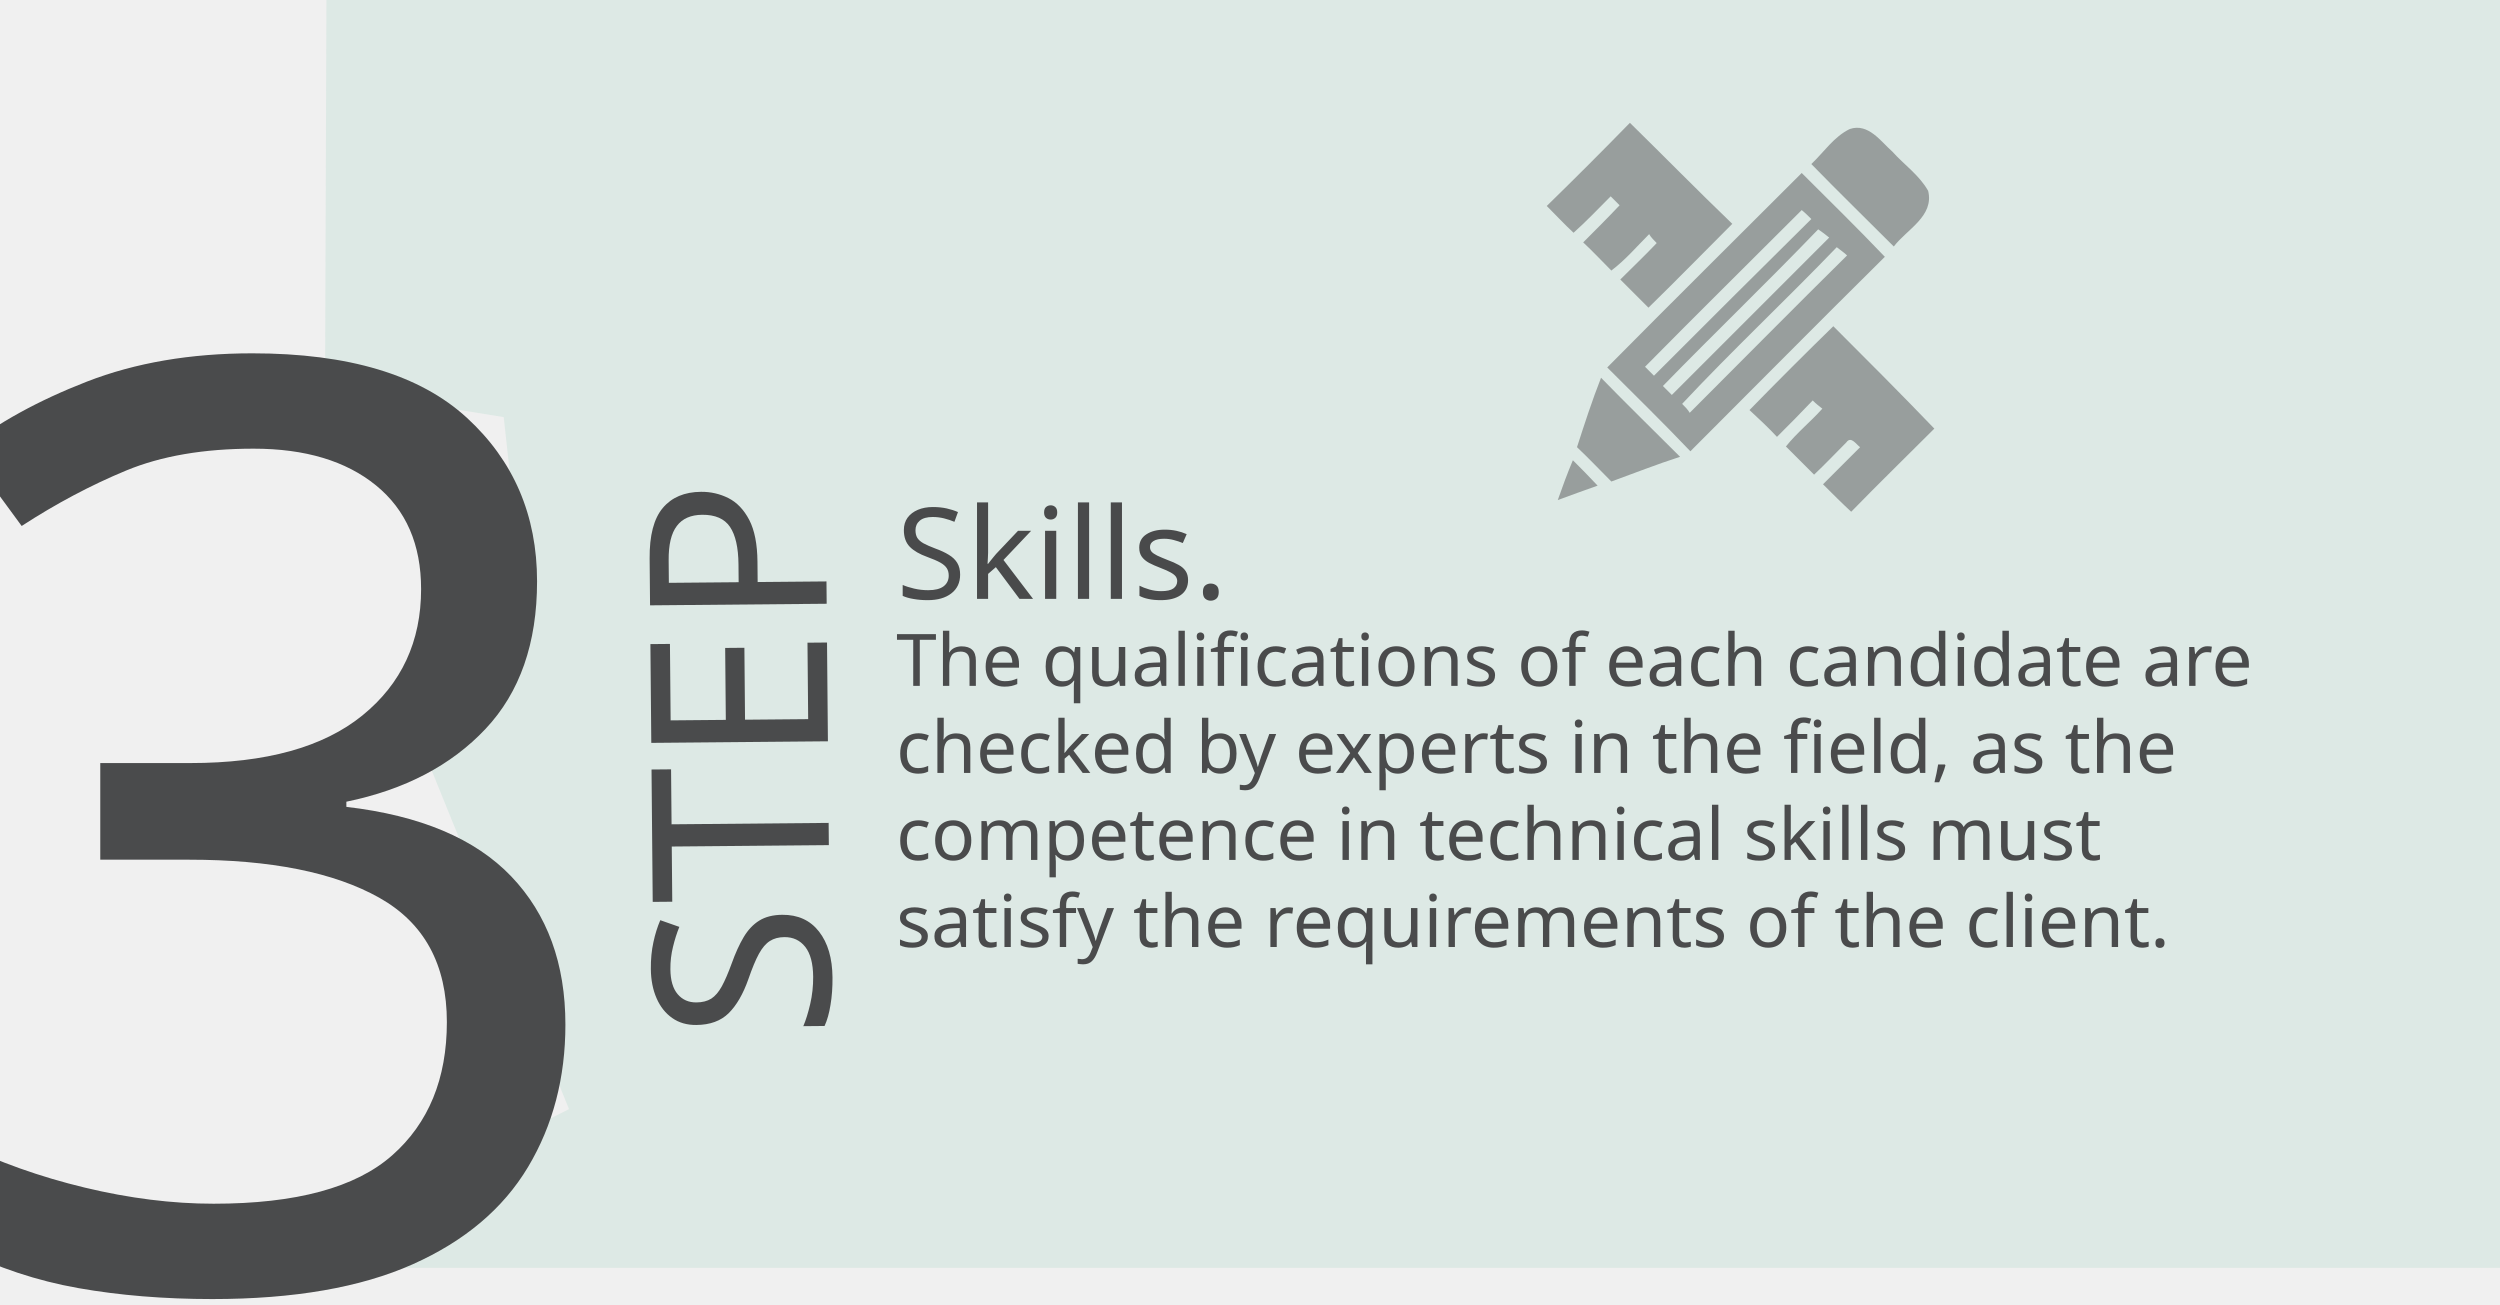
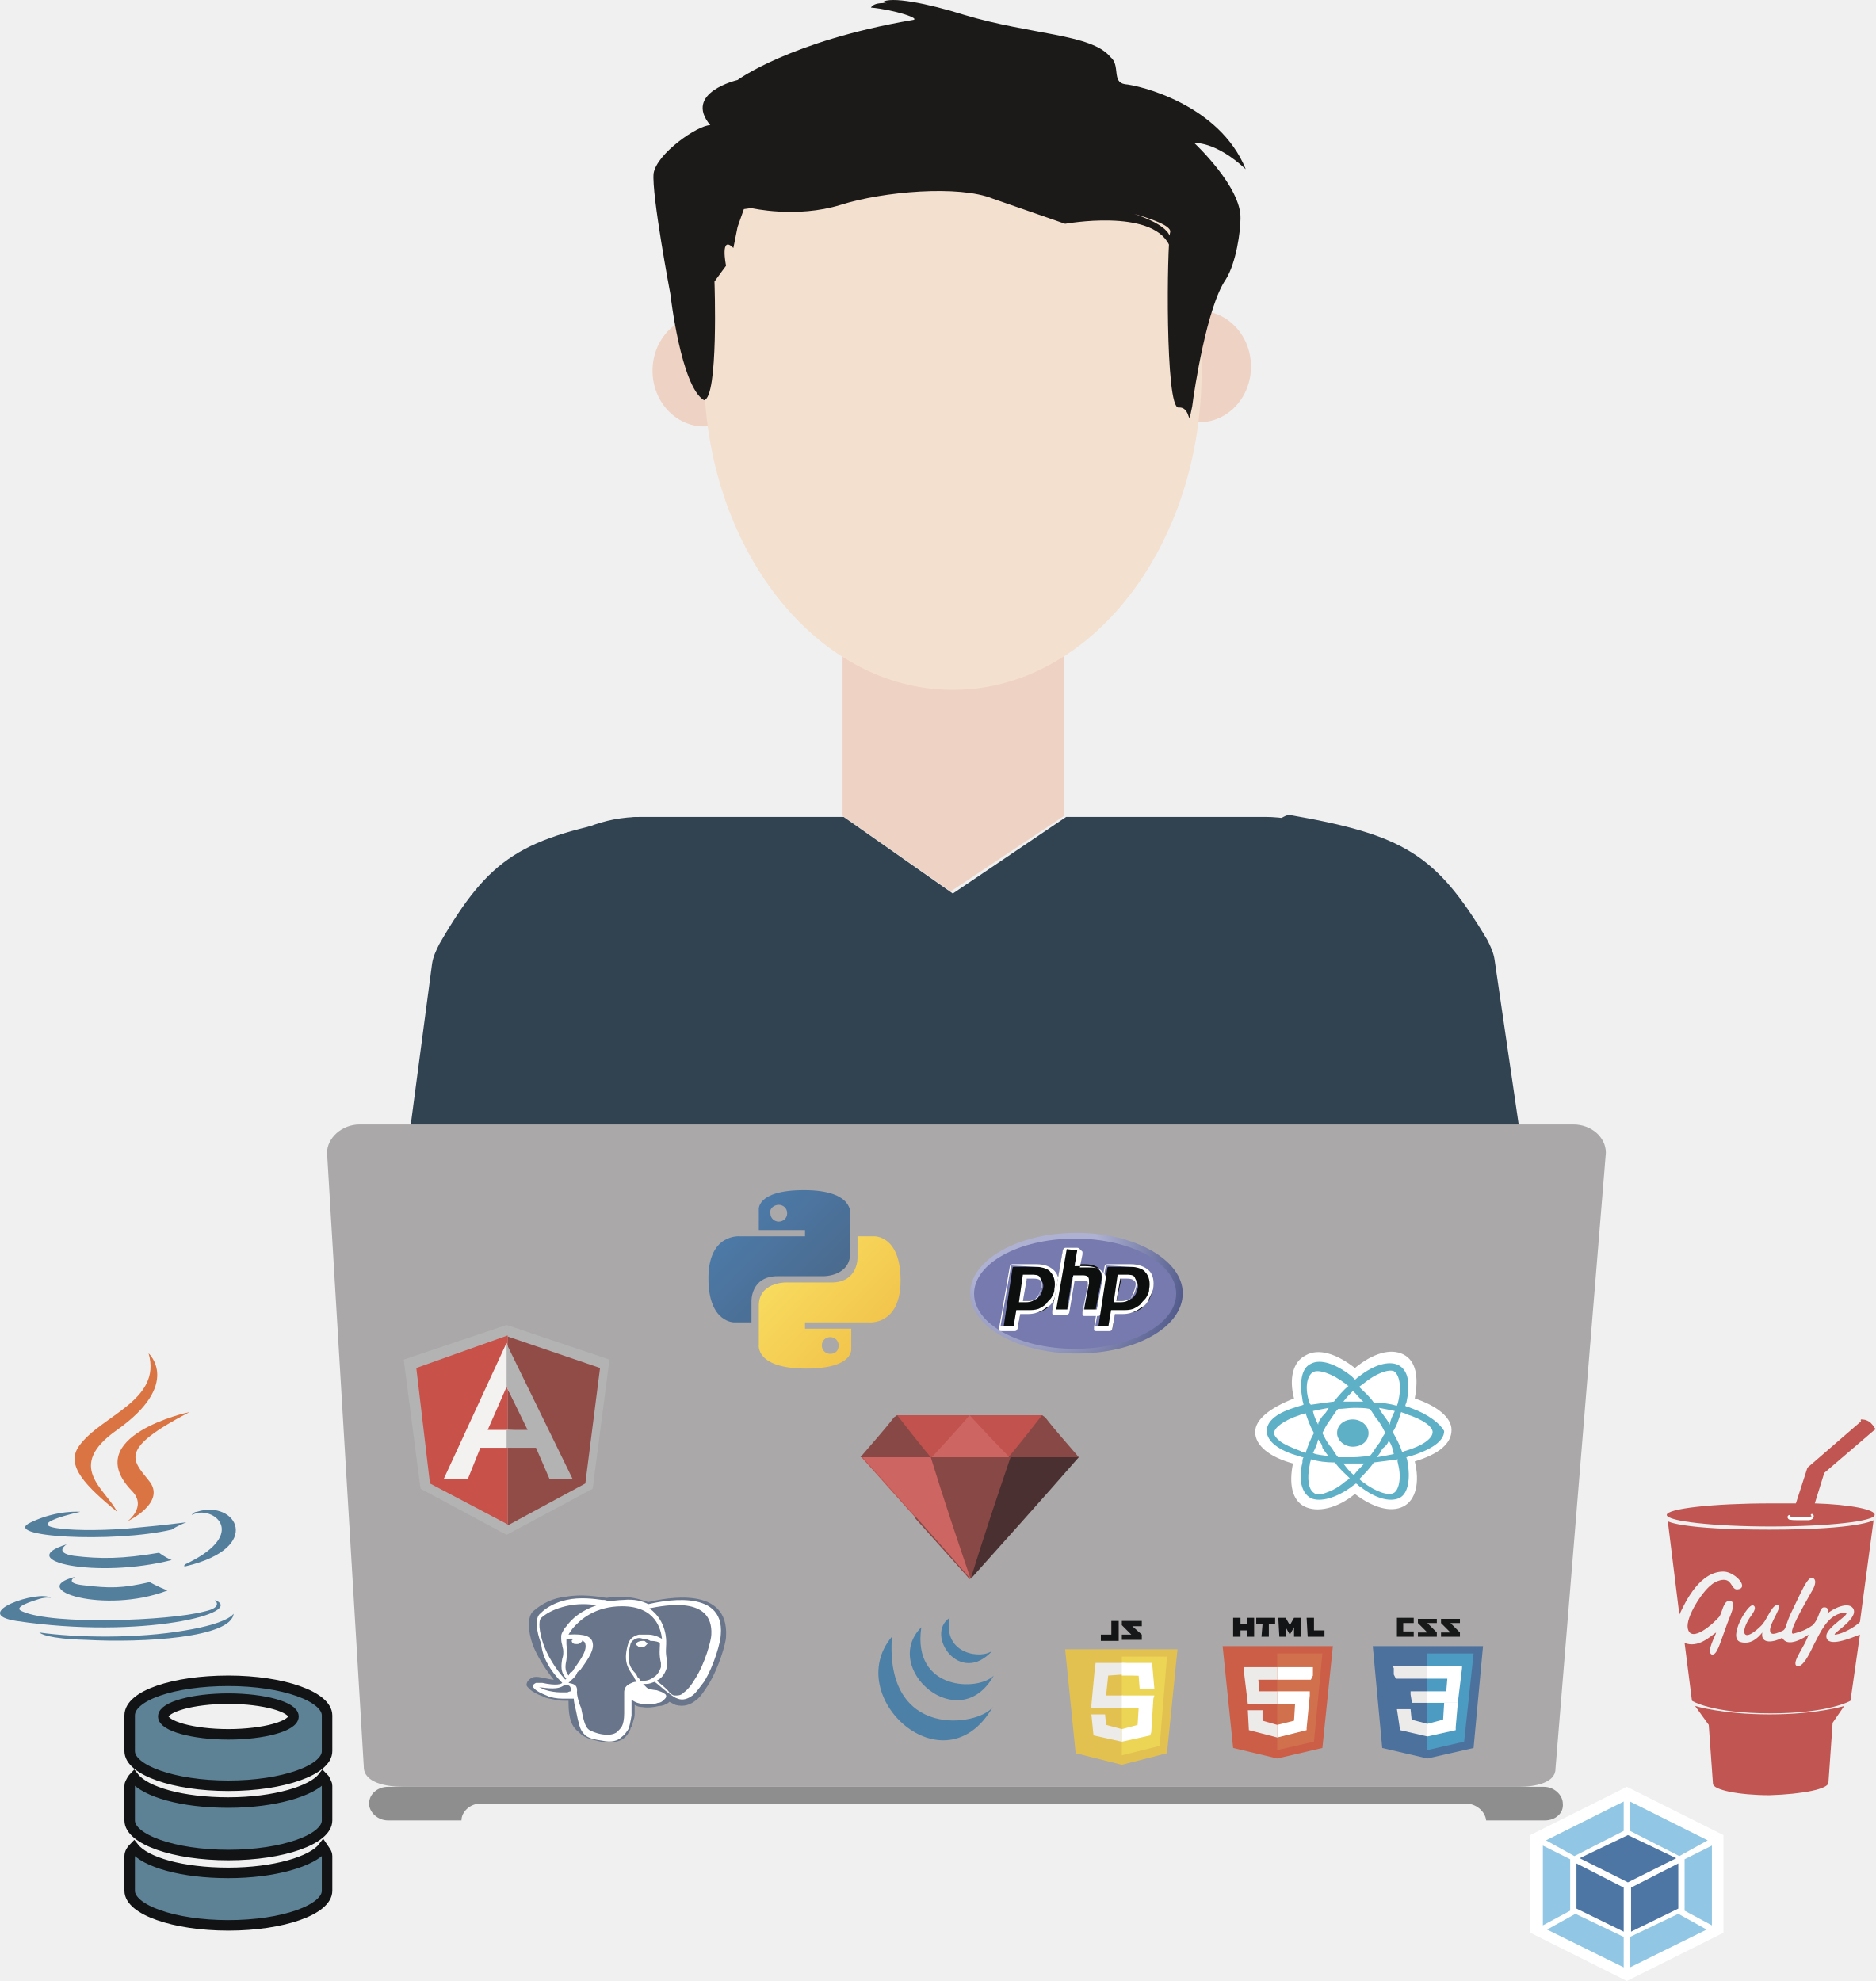
- <svg xmlns="http://www.w3.org/2000/svg" width="388.055" height="202.476" viewBox="0 0 363.802 189.821">
-   <path class="st0" fill="#dde9e5" d="M76.002 85.4l-2.7-24.7-26-4.2.2-56.5h316.3v184.5h-327.2l46.2-23.1-20.8-51.3z" />
-   <text y="383.147" x="-606.199" class="st1 st2 st6" transform="rotate(-90.514 -357.634 -93.145)" font-size="36.001" font-family="MyriadPro-Regular" fill="#4a4b4c">STEP</text>
-   <text y="539.76" x="397.374" transform="matrix(1.00187 0 0 .99813 -267.698 -451.6)" font-size="10.572">
-     <tspan class="st9 st10 st11" y="539.76" x="397.374" font-size="18.502" font-family="HelveticaLTStd-Bold" fill="#494a4b">Skills.</tspan>
-     <tspan class="st1 st12 st13" y="552.447" x="397.374" font-family="Helvetica-Normal" fill="#4a4b4c">The qualifications of each candidate are</tspan>
-     <tspan class="st1 st12 st13" y="565.134" x="397.374" font-family="Helvetica-Normal" fill="#4a4b4c">checked by experts in the field, as the</tspan>
-     <tspan class="st1 st12 st13" y="577.821" x="397.374" font-family="Helvetica-Normal" fill="#4a4b4c">competence in technical skills must</tspan>
-     <tspan class="st1 st12 st13" y="590.508" x="397.374" font-family="Helvetica-Normal" fill="#4a4b4c">satisfy the requirements of the client.</tspan>
-   </text>
-   <g class="st16" opacity=".47">
-     <path d="M225.086 29.972c4.1-4 8.1-8 12.1-12.1 5 4.9 9.9 9.9 14.9 14.7-4.1 4.1-8.1 8.2-12.2 12.2l-4.1-4.1c1.8-1.8 3.6-3.5 5.3-5.3-.3-.3-.9-.9-1.1-1.3-1.8 1.8-3.4 3.7-5.5 5.3-1.4-1.4-2.7-2.8-4.1-4.1 1.8-1.8 3.6-3.6 5.3-5.4l-1.3-1.3c-1.8 1.8-3.5 3.6-5.4 5.3-1.3-1.2-2.6-2.6-3.9-3.9zm44.1-11.2c2.7-.9 4.5 1.8 6.2 3.3 1.7 1.9 3.9 3.4 5.2 5.7.9 3.7-3.1 5.6-5 8.1-4-4-8.1-8-12-12 1.8-1.7 3.3-4 5.6-5.1zm-35.3 34.7c9.4-9.5 18.9-18.9 28.3-28.3 4.1 4.1 8.1 8 12.1 12.2-9.5 9.4-18.9 18.9-28.3 28.3-4-4.2-8.1-8.2-12.1-12.2m5.5-.1l1.3 1.3c7.6-7.6 15.2-15.2 22.9-22.8-.3-.3-1-1-1.4-1.3-7.6 7.6-15.3 15.2-22.8 22.8m25.2-20c-7.4 7.7-15.1 15.1-22.6 22.8l1.3 1.3 22.9-22.9c-.5-.4-1-.8-1.6-1.2m2.7 2.6c-7.4 7.7-15.2 15-22.5 22.8.3.3.9.9 1.1 1.3 7.6-7.6 15.2-15.3 22.9-22.9-.4-.4-1-.8-1.5-1.2zm-12.7 23.7c4-4.1 8.1-8.2 12.2-12.2 4.9 4.9 9.9 9.9 14.7 14.9-4.1 4.1-8.1 8-12.1 12.1-1.4-1.3-2.7-2.6-4.1-4l5.4-5.4c-.5-.3-1.3-1.7-2-.7-1.6 1.6-3.1 3.2-4.7 4.7l-4.1-4.1c1.6-2 3.6-3.6 5.3-5.5-.5-.4-.9-.7-1.4-1.2-1.7 1.8-3.4 3.5-5.2 5.3-1.2-1.3-2.6-2.6-4-3.9zm-21.6-4.7c3.8 3.9 7.6 7.6 11.5 11.5-3.4 1.1-6.7 2.4-10 3.6-1.7-1.7-3.3-3.4-5-5 1.1-3.4 2.2-6.8 3.5-10.1zm-6.3 17.8c.7-2 1.4-3.9 2.2-5.8 1.2 1.2 2.4 2.4 3.6 3.7-2 .7-3.9 1.4-5.8 2.1z" class="st1" fill="#4a4b4c" />
+ <svg xmlns="http://www.w3.org/2000/svg" xmlns:xlink="http://www.w3.org/1999/xlink" width="190.562" height="201.302" viewBox="0 0 178.652 188.72">
+   <defs>
+     <linearGradient gradientTransform="translate(383.486 -251.725)" y2="751.503" x2="-105.768" y1="742.773" x1="-114.469" gradientUnits="userSpaceOnUse" id="d">
+       <stop offset="0" stop-color="#4c7cac" />
+       <stop offset="1" stop-color="#4b6a8d" />
+     </linearGradient>
+     <linearGradient gradientTransform="translate(383.486 -251.725)" y2="757.034" x2="-99.719" y1="748.028" x1="-109.12" gradientUnits="userSpaceOnUse" id="e">
+       <stop offset="0" stop-color="#f8dc5f" />
+       <stop offset="1" stop-color="#f1c048" />
+     </linearGradient>
+     <clipPath id="f">
+       <use height="100%" width="100%" xlink:href="#a" overflow="visible" />
+     </clipPath>
+     <radialGradient gradientUnits="userSpaceOnUse" gradientTransform="matrix(16.4481 0 0 -17.8773 248.817 -21112.34)" r="1" cy="-1168.177" cx="20.414" id="g">
+       <stop offset="0" stop-color="#aeb1d2" />
+       <stop offset=".3" stop-color="#aeb1d2" />
+       <stop offset=".75" stop-color="#4c5587" />
+       <stop offset="1" stop-color="#4c5587" />
+     </radialGradient>
+     <clipPath id="h">
+       <use height="100%" width="100%" xlink:href="#b" overflow="visible" />
+     </clipPath>
+     <clipPath id="i">
+       <use height="100%" width="100%" xlink:href="#c" overflow="visible" />
+     </clipPath>
+   </defs>
+   <g transform="translate(-462.103 -403.716)">
+     <path class="st5" d="M512.754 549.537l-13.7-.8c-1.5-.1-2.6-1.3-2.5-2.6l6.7-50.6c.1-.7.4-1.3.7-1.9 4.8-8.3 7.8-10.1 18.7-12.1.8.1 1.4.8 1.4 1.6l-9.7 65.2c0 .6-.7 1.2-1.6 1.2zm82.9-.1l13.7-1c1.5-.1 2.6-1.3 2.5-2.7l-7.4-50.6c-.1-.7-.4-1.3-.7-1.9-4.9-8.2-8-10-18.9-11.9-.8.2-1.4.8-1.4 1.6l10.6 65.3c0 .7.7 1.2 1.6 1.2z" fill="#314351" />
+     <ellipse class="st6" cx="529.154" cy="439.037" rx="4.9" ry="5.3" fill="#eed2c4" />
+     <ellipse class="st6" cx="576.354" cy="438.637" rx="4.9" ry="5.3" fill="#eed2c4" />
+     <path class="st6" fill="#eed2c4" d="M563.454 460.337v21.1l-10.8 7.2-10.3-7.2v-21.1z" />
+     <ellipse class="st7" cx="552.854" cy="439.037" rx="23.7" ry="30.4" fill="#f3e0cf" />
+     <path class="st8" d="M556.654 422.637c-3.2-1.3-10.4-.7-14.5.6-4.2 1.3-8.5.3-8.5.3l-.7.1-.6 1.7-.4 2s.2-1.1 0 0c-1.3-1.3-.7 1.7-.7 1.7s-.6.8-1.1 1.5c-.6-1.1 0 0 0 0s.4 11.1-1 11.3c-2.2-1.3-3.2-10.1-3.2-10.1s-1.8-9.5-1.6-11.5c.3-1.9 4.2-4.6 5.4-4.6-2.6-3.1 2.6-4.3 2.6-4.3s5-3.7 16.6-5.7c1.1-.1-1.7-1-3.9-1.2.8-1.3 6 .8 6 .8s-2.5-.8-4.9-1.3c.7-.6 4.3.1 7.8 1.2 6.3 1.9 12.1 1.8 13.9 4 1 .8.1 2.4 1.4 2.6 1.3.1 9 1.9 11.5 8.1-2.9-2.7-4.9-2.5-4.9-2.5s4.5 4.2 4.4 7.2c0 1.2-.4 4.2-1.4 5.8-1.8 2.6-3 10.5-3.2 12.1-.5 2.4 0 0-1.3.1s-1.1-15.6-.8-16.7c.4-1.4-10.8-3.4-10.8-3.4s12.2 1.7 10.7 4.6c-1.7-3.5-9.9-2-9.9-2" fill="#1c1a18" />
+     <path class="st5" d="M595.254 568.437h-84.9v-74.8c0-6.7 5.7-12.1 12.8-12.1h19.3l10.4 7.3 10.8-7.3h18.9c7.1 0 12.8 5.4 12.8 12.1v74.8z" fill="#314351" />
+     <path class="st9" d="M609.254 577.137h-5.6c-.1-.9-1-1.6-1.9-1.6h-93.9c-1 0-1.8.8-1.8 1.6h-7c-1 0-1.8-.8-1.8-1.6 0-.9.8-1.6 1.8-1.6h110.1c1 0 1.8.8 1.8 1.6.1.9-.7 1.6-1.7 1.6z" fill="#8e8e8e" />
+     <path class="st10" d="M606.754 573.937h-106.2c-1.7 0-3.8-.4-3.8-1.9l-3.5-58.5c0-1.4 1.4-2.7 3.1-2.7h115.6c1.7 0 3.1 1.2 3.1 2.7l-4.8 58.7c0 1.3-1.9 1.7-3.5 1.7z" fill="#aaa8a9" />
+     <path class="st16" d="M469.254 553.937s-1.1.6.8.8c2.5.3 3.7.3 6.3-.3 0 0 .7.4 1.7.8-6 2.3-13.5-.1-8.8-1.3m-.8-3.1s-1.3.8.7 1.1c2.5.3 4.6.3 8.1-.3 0 0 .5.4 1.2.7-7.1 1.8-15.2.1-10-1.5" fill="#547f9c" />
+     <path class="st17" d="M474.654 545.737c1.5 1.5-.4 2.9-.4 2.9s3.8-1.8 2-3.9c-1.6-2-2.8-3 3.9-6.5-.1 0-10.5 2.3-5.5 7.5" fill="#da7443" />
+     <path class="st16" d="M482.554 556.137s.9.7-1 1.1c-3.4.9-14.4 1.3-17.3 0-1.1-.4 1-1 1.6-1.2.7-.2 1.1-.1 1.1-.1-1.2-.8-7.8 1.5-3.3 2.2 12 1.8 22-.8 18.9-2m-12.8-8.4s-5.5 1.2-1.9 1.6c1.5.2 4.6.2 7.4-.1 2.3-.2 4.6-.5 4.6-.5s-.8.3-1.4.7c-5.6 1.3-16.5.7-13.4-.7 2.5-1.2 4.7-1 4.7-1m10 5c5.7-2.7 3.1-5.2 1.2-4.9-.4.1-.6.2-.6.2s.2-.3.5-.3c3.7-1.2 6.5 3.4-1.1 5.2-.2 0-.1-.1 0-.2" fill="#547f9c" />
+     <path class="st17" d="M476.254 532.637s3.2 2.9-3 7.3c-5 3.5-1.1 5.6 0 7.8-2.9-2.4-5-4.4-3.6-6.3 2.1-2.9 7.9-4.3 6.6-8.8" fill="#da7443" />
+     <path class="st16" d="M470.254 559.937c5.5.3 13.9-.2 14.1-2.5 0 0-.4.9-4.6 1.6-4.6.8-10.4.7-13.9.2.1.1.8.6 4.4.7" fill="#547f9c" />
+     <path class="st18" d="M483.854 587.137c-5.2 0-9.4-1.5-9.4-3.3v-3.3c0-.3.2-.6.4-.8 1.1 1.4 4.6 2.4 9 2.4s8-1.1 9-2.4c.2.3.4.5.4.8v3.3c0 1.8-4.2 3.3-9.4 3.3zm0-6.7c-5.2 0-9.4-1.5-9.4-3.3v-3.3c0-.2.1-.3.2-.5.1-.1.1-.2.2-.3 1.1 1.4 4.6 2.4 9 2.4s8-1.1 9-2.4c.1.1.2.2.2.3.1.2.2.3.2.5v3.3c0 1.8-4.2 3.3-9.4 3.3zm0-6.6c-5.2 0-9.4-1.5-9.4-3.3v-3.4c0-1.9 4.2-3.3 9.4-3.3s9.4 1.5 9.4 3.3v3.4c0 1.8-4.2 3.3-9.4 3.3zm0-8.3c-3.4 0-6.2.8-6.2 1.7 0 .9 2.8 1.7 6.2 1.7 3.4 0 6.2-.8 6.2-1.7 0-.9-2.8-1.7-6.2-1.7z" fill="#5d8296" stroke="#121314" stroke-miterlimit="10" />
+     <path class="st19" d="M516.254 565.937v-.2h-.2c-.4 0-.8 0-1.1-.1-.4-.1-.8-.1-1.1-.3-.6-.2-1.1-.5-1.3-.7-.2-.2-.3-.3-.3-.4 0-.3.2-.5.5-.7.3-.1.5-.1 1 0s.9.2 1.1.2c-.9-1.1-1.6-2.3-2-3.3-.5-1.4-.5-2.7 0-3.2.9-.8 2-1.3 3.1-1.4 1.6-.3 3.2 0 3.9.1.2 0 .4-.1.6-.1h.9c.5 0 1.1.1 1.5.2.4.1.6.2 1 .3 1.7-.4 7.7-1.6 7.4 3.3 0 .6-.7 3-1.7 4.6-.4.6-.7 1.1-1.1 1.4-.6.5-1.2.7-2 .5l-.6-.3-.1.1c-.3.2-.6.3-.9.3-.4.1-1 .2-1.6.1-.3 0-.5-.1-.7-.2v.6c0 .3 0 .6-.1.8-.1.3-.1.6-.3.8v.1c-.3.6-.7 1.5-2.8 1.2-.8-.2-1.6-.3-2.1-.9-.7-.5-1-1.3-1-2.8z" fill="#68758b" />
+     <path class="st2" d="M517.054 564.937c.1-.8-.4-.8-.8-.9l.2-.2c.2-.2.4-.3.6-.7 0-.1.1-.2.3-.3.4-.6 1.4-1.8 1.2-2.6-.1-.6-.7-.9-2.3-.8.1-.2.2-.3.4-.6.7-.8 2.1-2.1 4.7-2.1 3.2 0 3.7 2.2 3.8 3.1l-.4-.2c-.3-.1-.5-.2-.9-.2h-.9c-.4.1-.8.3-1 .8-.5 1.6-.1 2.3.3 2.9.3.4.2.3.3.5.1.1.1.3.2.3h-.1c-.2 0-.4.1-.6.2-.2.1-.4.3-.4.4-.1.2-.1.3-.1.4v2c0 .6-.1 1-.2 1.2-.1.2-.3.4-.5.6-.3.2-.7.3-1.4.2-.6-.1-1-.3-1.2-.4-.3-.2-.4-.5-.5-.8-.1-.3-.2-.8-.3-1.3-.3-.7-.4-1.3-.4-1.5zm7.3.4c-1.1-.2-1.1-.3-1.5-.6-.1-.1-.3-.3-.4-.3h-.1c-.1 0-.2 0-.3.1-.1.1-.2.1-.2.2s-.1.2 0 .3c.4.4.9.6 1.3.6.6-.1 1-.2 1.2-.3.2.1.4 0 .4 0h-.4zm.3-1.5c.1-.1.2-.1.3-.2.4-.3.6-.8.7-1.2v-.5c-.2-.7-.1-1.3-.1-1.6v-.2s.1-2-1.6-3.2c1.5-.3 6.1-1.2 5.9 2.5 0 .5-.6 2.8-1.6 4.3-.3.5-.6.9-1 1.2-.3.3-.5.3-.9.3-.2 0-.4-.2-.5-.3-.2-.3-.7-.7-1.2-1.1zm-5.7-7.2c-1.5.5-2.4 1.3-2.9 2-.2.2-.3.4-.4.6-.1.2-.1.3-.1.4 0 .3 0 .5.1.8 0 .2.1.3.1.6s0 .4-.1.7c-.1.6-.2 1.3.4 1.9 0 0-.1 0-.1.1-1-1.1-1.7-2.3-2.1-3.4-.4-1.2-.5-2.2-.2-2.5.7-.6 1.5-.9 2.3-1.1 1.2-.3 2.3-.2 3-.1zm6 3.6v.2c0 .3-.1.9.1 1.7v.4c-.1.3-.3.7-.6.9-.4.3-.7.4-1.1.4h-.3c0-.1-.1-.3-.2-.3-.1-.2-.1-.3-.4-.6-.4-.5-.7-1.1-.3-2.6.1-.3.3-.4.5-.5.2-.1.4-.1.7 0 .3 0 .5.1.7.2.7 0 .9.2.9.2zm-1.5-.2c-.2 0-.4 0-.6.1-.1.1-.2.1-.2.2s.1.1.2.2.3.1.4.1c.2 0 .3-.1.4-.2.1-.1.2-.2.1-.2-.2-.1-.2-.2-.3-.2zm-7.4-.2c1.2-.1 1.8.2 1.8.5.2.7-.7 1.8-1.1 2.4-.1.2-.2.3-.3.3-.1 0-.1.2-.2.3-.4-.5-.3-1-.2-1.5 0-.3.1-.5.1-.8 0-.3-.1-.4-.1-.7v-.5zm-.2 4.4h.2c.2 0 .5.1.4.6 0 0-.1 0-.3.1h-.7c-.4 0-1-.1-1.3-.2-.4-.1-.6-.3-.8-.3.9.1 1.9.3 2.5-.2zm.7-4.2s0 .1.1.2.2.1.4.1c.1 0 .2 0 .3-.1.1-.1.2-.1.2-.2 0 0 0-.1-.1-.1s-.2-.1-.3-.1h-.4c-.1.1-.2.1-.2.2zm-.9 4c-.1.1-.5.3-1.9 0h-.6c-.2.1-.3.2-.3.3 0 .1.1.2.2.3.2.2.6.4 1.1.6.4.2 1 .3 1.5.3h1.1c0 .3.1.7.2 1.1.1.5.2 1 .3 1.3.1.5.3.8.6 1.1.4.3.9.4 1.6.5.9.2 1.5 0 1.8-.3.4-.3.5-.5.7-.8.1-.2.2-.7.3-1.3v-1.5c.4.3.8.4 1.2.4.5.1 1.1 0 1.3-.1.3 0 .5-.2.6-.3.1-.1.2-.2.2-.3 0-.1 0-.2-.2-.3-.1-.1-.4-.2-.7-.3-.9-.1-.9-.2-1.1-.4l-.2-.2h.3c.3 0 .5-.1.8-.2.3.2.8.7 1.5 1.2.3.2.4.3.7.4.5.2 1 0 1.4-.3.4-.3.7-.8 1.1-1.3 1-1.6 1.6-3.9 1.6-4.5.4-4.6-6-3.1-6.9-2.9-.6-.3-1.3-.5-2.4-.4-.4 0-1 .1-1.3.1-.2 0-.4-.1-.5-.1h-.2c-.7-.1-2.1-.3-3.4 0-.9.2-1.8.6-2.5 1.3-.5.4-.4 1.6.1 2.9.1 1.2.8 2.5 2 3.7z" fill="#fff" />
+     <path class="st20" fill="#e2c151" d="M563.554 560.837h10.7l-1 9.9-4.3 1.1-4.4-1.1z" />
+     <path class="st21" fill="#ecd554" d="M568.954 561.537v9.4l3.6-.9.7-8.5z" />
+     <path class="st22" fill="#ecebea" d="M567.454 568.037l-.1-1h-1.3l.2 2 2.7.6v-1.2zm1.6-1.6v-1.2h-1.6l.2-1.9 1.4-.1v-1.1h-2.6l-.1.8-.3 3.2v.3h.3z" />
+     <path class="st2" fill="#fff" d="M570.554 563.337l.1 1.3h1.4l-.2-2.3-2.8-.2v1.2-.1z" />
+     <path class="st2" fill="#fff" d="M571.854 563.337v-1.2h-2.9v1.2h2.9m-2.9 1.9v1.2h1.6l-.1 1.6-1.5.4v1.2l2.7-.6.1-.3.2-3.2.1-.3h-.4z" />
+     <path class="st23" fill="#17181a" d="M569.954 558.637l.9.8v.5h-1.9v-.5h.9l-.9-.9v-.4h1.9v.5z" />
+     <path class="st24" d="M568.654 558.137v1.9h-1.7v-.6h1v-1.3h.7z" fill="#131415" />
+     <path class="st25" d="M547.554 538.537h13.8l3.4 4c-3.4 3.9-6.9 7.8-10.3 11.6-3.4-3.9-6.9-7.8-10.3-11.6l3.4-4z" fill="#c1524e" />
+     <path class="st26" d="M554.454 538.537c1.2 1.3 2.5 2.7 3.8 4h-7.4c1.2-1.3 2.4-2.6 3.6-4z" fill="#cd6563" />
+     <path class="st27" d="M547.554 538.537c1.1 1.4 2.1 2.7 3.2 4h-6.7c1.1-1.3 2.2-2.5 3.2-3.8l.3-.2zm12.1 4v5.8l-5.2 5.8-5.2-5.8v-5.8h10.4z" fill="#884946" />
+     <path class="st26" d="M550.754 542.537c1.2 3.9 2.5 7.8 3.8 11.6-3.4-3.9-6.9-7.8-10.3-11.6h6.5z" fill="#cd6563" />
+     <path class="st28" d="M564.854 542.537c-3.4 3.9-6.9 7.8-10.3 11.6 1.2-3.9 2.5-7.8 3.8-11.6h6.5z" fill="#4b3031" />
+     <path class="st27" d="M561.354 538.537c-1.1 1.4-2.1 2.7-3.2 4h6.7c-1.1-1.3-2.2-2.5-3.2-3.8l-.3-.2z" fill="#884946" />
+     <path class="st29" fill="#cc5e48" d="M578.554 560.537h10.5l-1 9.7-4.3 1-4.2-1z" />
+     <path class="st30" fill="#d1704c" d="M583.754 561.237v9.2l3.5-.8.8-8.4z" />
+     <path class="st22" fill="#ecebea" d="M582.054 564.837l-.1-1.1h1.8v-1.2h-3.2v.2l.4 3.3h2.8v-1.2zm.3 2.8v-1h-1.4l.1 1.9 2.7.7v-1.2z" />
+     <path class="st24" d="M579.554 557.837h.7v.6h.6v-.6h.7v1.8h-.7v-.6h-.6v.6h-.7v-1.8zm2.8.6h-.6v-.6h1.8v.6h-.6v1.2h-.7l.1-1.2zm1.5-.6h.7l.4.7.4-.7h.7v1.8h-.7v-.9l-.4.7-.4-.7v.9h-.6l-.1-1.8zm2.7 0h.7v1.2h1v.6h-1.6l-.1-1.8z" fill="#131415" />
+     <path class="st2" fill="#fff" d="M583.754 564.837v1.2h1.7l-.1 1.6-1.6.4v1.2l2.8-.7v-.2l.3-3.1v-.4h-.3zm0-1.6v.5h3.2l.2-.4v-.8h-3.4z" />
+     <path class="st31" d="M601.154 558.337h-.9l.9.9v.4h-1.8v-.4h.9l-.9-.9v-.4h1.8v.4zm-2.2 0h-.9l.9.9v.4h-1.8v-.4h.9l-.9-.9v-.4h1.8v.4zm-2.2 0h-1v.8h1v.5h-1.6v-1.8h1.6v.5z" fill="#171818" />
+     <path class="st32" fill="#4c719d" d="M592.854 560.537h10.5l-.9 9.7-4.4 1-4.3-1z" />
+     <path class="st33" fill="#4c9bc2" d="M598.054 561.237v9.2l3.5-.8.9-8.4z" />
+     <path class="st2" fill="#fff" d="M599.854 564.837l.1-1.2h-1.9v-1.2h3.3v.2l-.4 3.3h-2.9v-1.1z" />
+     <path class="st22" fill="#ecebea" d="M596.554 567.537l-.1-1h-1.3l.3 2 2.6.6v-1.2z" />
+     <path class="st2" fill="#fff" d="M600.754 568.537v-.3l.2-2.3h-1.3l-.1 1.6-1.5.4v1.2z" />
+     <path class="st22" fill="#ecebea" d="M598.054 563.137v.5h-3l-.2-.4v-.6l-.1-.2h3.3zm0 2.4v.4h-1.5v-.2l-.1-.6v-.3h1.6z" />
+     <path class="st2" d="M581.654 540.137c0 1.3 1.4 2.4 3.6 3-.4 1.9-.1 3.5 1.1 4.1 1.2.6 3.1.2 4.8-1.2 1.7 1.3 3.4 1.8 4.6 1.2 1.2-.6 1.6-2.3 1.1-4.3 2.3-.7 3.5-1.7 3.5-3 0-1.2-1.4-2.3-3.5-3 .4-2.1.1-3.6-1.1-4.2-1.2-.6-2.9-.1-4.6 1.3-1.8-1.4-3.5-1.9-4.7-1.2-1.2.6-1.6 2.2-1.1 4.1-2.3.9-3.7 2-3.7 3.2z" fill="#fff" />
+     <path class="st34" d="M596.454 537.837c-.2-.1-.4-.1-.5-.2 0-.1.1-.3.1-.3.4-1.8.2-3.1-.8-3.6-.9-.4-2.3 0-3.7 1.1-.2.1-.3.3-.4.3l-.3-.3c-1.5-1.2-3-1.7-3.9-1.2-.9.4-1.1 1.8-.8 3.4 0 .2.1.3.1.5-.2.1-.4.1-.6.2-1.8.5-2.9 1.3-2.9 2.3 0 1 1.2 1.9 3.1 2.4.2.1.3.1.4.1-.1.2-.1.3-.1.5-.4 1.6-.1 2.9.8 3.4.9.4 2.4 0 3.9-1.1.1-.1.3-.2.4-.3.2.1.3.3.4.3 1.4 1.1 2.8 1.5 3.7 1.1.9-.4 1.1-1.9.8-3.5 0-.2-.1-.3-.1-.4.1 0 .2-.1.4-.1 1.9-.6 3.2-1.4 3.2-2.4-.4-.7-1.5-1.6-3.2-2.2z" fill="#5eb0c7" />
+     <path class="st2" d="M595.954 541.937c-.1 0-.2.1-.3.1-.2-.6-.5-1.2-.9-1.9.4-.6.6-1.3.8-1.9.2.1.4.1.5.2 1.6.5 2.5 1.2 2.5 1.7 0 .6-.9 1.3-2.6 1.8zm-.7 1.2c.2.8.2 1.4.1 1.9s-.3.8-.5.9c-.5.3-1.7-.1-2.9-1-.2-.1-.3-.3-.4-.3.4-.4 1-1 1.4-1.6.8-.1 1.6-.2 2.3-.3-.1.2 0 .3 0 .4zm-6.9 2.8c-.5.2-.9.2-1.1 0-.5-.3-.7-1.3-.4-2.7 0-.2.1-.3.1-.5.7.2 1.4.3 2.3.3.4.6 1 1.1 1.4 1.5-.1.1-.2.2-.4.3-.7.6-1.3.9-1.9 1.1zm-2.4-4c-.8-.3-1.5-.6-1.9-.9-.4-.3-.6-.6-.6-.8 0-.5.9-1.2 2.4-1.7.2-.1.4-.1.6-.2.2.6.4 1.2.8 1.9-.4.7-.6 1.3-.8 1.9-.2-.1-.4-.1-.5-.2zm.8-4.8c-.4-1.4-.1-2.4.4-2.7.5-.3 1.8.1 3.1 1.1.1.1.2.2.3.2-.5.4-1 1-1.4 1.5-.8.1-1.5.2-2.2.3-.1-.1-.2-.2-.2-.4zm7.2 1.5c-.2-.3-.4-.5-.5-.8.5.1 1.1.2 1.5.3-.2.4-.4.8-.5 1.3-.1-.3-.3-.5-.5-.8zm-3-2.4c.4.3.6.7 1 1h-1.9c.3-.4.7-.8.9-1zm-2.9 2.4c-.2.3-.4.5-.4.8-.2-.4-.4-.8-.5-1.3.4-.1 1-.2 1.5-.3-.2.4-.4.6-.6.8zm.6 3.8c-.5-.1-1.1-.1-1.5-.3.2-.4.4-.8.5-1.3.2.3.4.5.4.8.2.3.4.6.6.8zm2.4 1.8c-.4-.3-.7-.7-1-1.1h2c-.4.4-.7.7-1 1.1zm3.3-3.3c.3.4.4.8.5 1.3-.5.1-1 .2-1.6.3.2-.3.4-.5.5-.8.4-.3.6-.6.6-.8zm-1 .4c-.3.4-.5.8-.8 1.1-.5 0-1 .1-1.5.1h-1.5c-.3-.3-.5-.8-.8-1.1-.3-.4-.5-.8-.7-1.2.2-.4.4-.8.7-1.2.3-.4.5-.8.8-1.1.5 0 1-.1 1.5-.1s1.1 0 1.5.1c.3.3.5.8.8 1.1.3.4.5.8.7 1.2-.3.3-.4.8-.7 1.1zm1.5-7c.5.3.8 1.4.4 3 0 .1-.1.2-.1.3-.7-.2-1.4-.3-2.2-.3-.4-.6-1-1.1-1.4-1.5.1-.1.3-.2.4-.3 1.2-1 2.4-1.4 2.9-1.2z" fill="#fff" />
+     <path class="st34" d="M590.954 538.937c.8 0 1.5.6 1.5 1.3 0 .8-.7 1.3-1.5 1.3s-1.5-.6-1.5-1.3c0-.8.7-1.3 1.5-1.3" fill="#5eb0c7" />
+     <path class="st35" d="M556.654 566.337c-4.6 8-14.4-1-9.6-6.7-.7 9.9 8.3 8.5 9.6 6.7zm-6.8-7.6c-3.9 3.9 3.6 10.5 6.9 4.6-1.4 1.5-7.8 1.5-6.9-4.6m2.7-.9c-.7 3.5 3.1 4 4.1 3.1-3.1 3.5-6.5-1.5-4.1-3.1z" fill="#4d80a6" />
+     <path class="st36" d="M636.254 573.537l.4-5.7 1.1-1.6s-2.6.8-7.1.8-7.1-.8-7.1-.8l1.3 1.8.4 5.6c0 .6 2.5 1.1 5.4 1.1 3.2-.1 5.6-.6 5.6-1.2m-1.3-26.6l.9-2.9 4.9-4.2-1.3-.8-5.2 4.5-1.1 3.4h-2.4c-5.5 0-9.9.5-9.9 1.1 0 .6 4.5 1.1 9.9 1.1 5.5 0 9.9-.5 9.9-1.1.1-.5-2.3-1-5.7-1.1" fill="#c15551" />
+     <path class="st2" d="M634.354 548.537h-.8c-.5 0-1 0-1.1-.1 0 0-.1-.1-.1-.2s.1-.2.2-.2l.1.1h-.1c0 .1.6.1 1.1.1.4 0 1 0 1-.1l-.1-.1.1-.1c.1 0 .2.1.2.2 0 .3-.3.4-.5.4" fill="#fff" />
+     <path class="st36" d="M640.654 539.937c.1-.1-.1-.4-.4-.7-.4-.3-.7-.3-.9-.3-.1.1.1.4.4.7.4.3.8.4.9.3m-4.6 19.7c-.1-.9 2.5-2.2 1.8-2.3-1.4.1-2.1 1.3-2.8 2.7-.3.5-1.1 2.6-1.8 2.4-.6-.3.8-1.9 1.1-3-.4.3-2 1.3-2.5.3-.7.4-2.1.7-1.9-.5-.4.5-1.1 1.2-2.1.9-1.2-.4.7-3.6 1.2-3.5.5.2-.1.9-.3 1.2-.4.6-.7 1.4-.4 1.6.4.3 1.7-1 1.7-1.1.3-.3.9-1.9 1.4-1.7.5.2-1.3 2.3-.6 2.7.2.1.7-.1 1.1-.3.3-.2.2-.6.9-2s1.4-3.2 1.9-3c.5.2.1 1-.1 1.3-.9 1.6-2.4 4.2-1.7 4 .7-.2 1.1-.3 1.8-.8.7-.7.6-1.7 1.1-1.7.4 0 .4.3.3.6.4-.4 2.1-1.3 2.5-.4.4 1-2.4 2.5-1.7 2.4.7-.1 1.8-.7 2.3-1.2l1.3-9.7s-1.3.9-9.9.9c-8.5 0-9.7-.8-9.7-.8l1.1 8.9c.6-1.3 2-4.2 4.3-4.1 1.1.1 2.4 1.6 1.2 1.7-.5 0-.5-.8-1.1-.9-.4-.1-1.1.2-1.4.5-.8.6-2.4 3-2.2 4.1.3 1.5 2.5-.5 3-1.1.3-.4.4-1.7 1.1-1.5.6.2-.1 1.4-.5 2.6-.5 1.3-.8 2.6-1.3 2.5-.6-.2.4-1.9.4-2.1-.6.4-1.7 1.5-3 1l.7 5.5s1.8 1.2 7.5 1.2c5.6 0 7.6-1.2 7.6-1.2l.9-6.3c-.8.3-3.1 1.3-3.2.2" fill="#c15551" />
+     <path class="st2" d="M617.054 573.937l9.2 4.6v9.3l-9.2 4.6-9.2-4.6v-9.3l9.2-4.6z" fill="#fff" />
+     <path class="st37" d="M624.654 587.537l-7.3 3.6v-2.9l4.6-2.2 2.7 1.5zm.5-.4v-7.6l-2.6 1.3v4.9l2.6 1.4zm-15.7.4l7.3 3.6v-2.9l-4.6-2.2-2.7 1.5zm-.4-.4v-7.6l2.6 1.3v4.9l-2.6 1.4zm.3-8.1l7.4-3.7v2.8l-4.7 2.4-2.7-1.5zm15.4 0l-7.4-3.7v2.8l4.7 2.4 2.7-1.5z" fill="#91c7e4" />
+     <path class="st38" d="M616.754 587.737l-4.5-2.2v-4.3l4.5 2.3v4.2m.7 0l4.5-2.2v-4.3l-4.5 2.3v4.2m-4.9-7l4.6-2.2 4.6 2.2-4.6 2.3-4.6-2.3" fill="#4e76a5" />
+     <path class="st39" d="M510.354 529.937l-9.8 3.3 1.6 12.3 8.2 4.4 8.2-4.4 1.6-12.3-9.8-3.3z" fill="#b3b3b3" />
+     <path class="st40" d="M519.254 534.037l-8.8-3v18l7.4-4 1.4-11z" fill="#924c48" />
+     <path class="st41" d="M501.754 534.037l1.3 11 7.4 3.9v-18l-8.7 3.1z" fill="#c85149" />
+     <path class="st42" d="M512.854 540.537l-2.5 1.1h-2.5l-1.2 3h-2.3l6-13 2.5 8.9zm-.3-.5l-2.2-4.2-1.8 4.1h1.8l2.2.1z" fill="#f3f2f1" />
+     <path class="st39" d="M510.354 531.737v4.1l2 4.1h-2v1.7h2.8l1.3 3h2.2l-6.3-12.9z" fill="#b3b3b3" />
+     <path class="st43" d="M276.1 489.6c-4.6 0-4.3 1.9-4.3 1.9v1.9h4.4v.6H270s-3-.3-3 4 2.5 4.2 2.5 4.2h1.6v-2s-.1-2.4 2.5-2.4h4.4s2.5 0 2.5-2.2v-3.7s.4-2.3-4.4-2.3zm-2.4 1.4c.4 0 .8.3.8.8s-.4.8-.8.8-.8-.3-.8-.8c-.1-.5.4-.8.8-.8z" fill="url(#d)" transform="translate(262.578 27.493)" />
+     <path class="st44" d="M276.3 506.6c4.6 0 4.3-1.9 4.3-1.9v-1.9h-4.4v-.6h6.1s3 .3 3-4-2.5-4.2-2.5-4.2h-1.6v2s.1 2.4-2.5 2.4h-4.4s-2.5 0-2.5 2.2v3.7s-.4 2.3 4.5 2.3zm2.3-1.4c-.4 0-.8-.3-.8-.8s.4-.8.8-.8.8.3.8.8-.3.8-.8.8z" fill="url(#e)" transform="translate(262.578 27.493)" />
+     <g transform="matrix(1.25 0 0 -1.25 -170.246 237.537)">
+       <defs>
+         <path id="a" d="M579.8-231.5c0-2.5 3.6-4.6 8.1-4.6s8.1 2 8.1 4.6c0 2.5-3.6 4.6-8.1 4.6s-8.1-2.1-8.1-4.6" />
+       </defs>
+       <g class="st45" clip-path="url(#f)">
+         <path class="st46" d="M579.8-231.5c0-2.5 3.6-4.6 8.1-4.6s8.1 2 8.1 4.6c0 2.5-3.6 4.6-8.1 4.6s-8.1-2.1-8.1-4.6" fill="url(#g)" />
+       </g>
+     </g>
+     <g transform="matrix(1.25 0 0 -1.25 -170.246 237.537)">
+       <defs>
+         <path id="b" d="M574.7-239.5h26.1v15.9h-26.1z" />
+       </defs>
+       <g class="st47" clip-path="url(#h)">
+         <path class="st48" d="M587.8-235.74c4.3 0 7.7 1.9 7.7 4.2 0 2.3-3.4 4.2-7.7 4.2-4.3 0-7.7-1.9-7.7-4.2 0-2.3 3.4-4.2 7.7-4.2" fill="#767aae" />
+       </g>
+     </g>
+     <g transform="matrix(1.25 0 0 -1.25 -170.246 237.537)">
+       <defs>
+         <path id="c" d="M574.7-239.5h26.1v15.9h-26.1z" />
+       </defs>
+       <g class="st49" clip-path="url(#i)">
+         <path class="st50" d="M584.13-232.09c.4 0 .6.1.8.2.2.2.3.3.4.7.1.3 0 .5-.1.7-.1.1-.4.2-.6.2h-.5l-.4-1.8h.4zm-1.8-2.1c-.1 0-.1 0 0 0-.1.1-.1.1 0 0l.7 4.6c0 .1.1.1.1.1h1.8c.5 0 1-.2 1.2-.5.3-.3.4-.8.3-1.3 0-.3-.1-.4-.2-.7-.1-.2-.3-.3-.4-.5-.2-.2-.4-.3-.6-.4-.3-.1-.5-.1-.9-.1h-.7l-.2-1.2c0-.1 0-.1-.1-.1l-1 .1z" fill="#0d0f0f" />
+         <path class="st2" d="M584.12-230.39h.5c.4 0 .5-.1.6-.2.1-.1.1-.3 0-.6s-.2-.5-.3-.7c-.2-.1-.4-.2-.7-.2h-.4l.3 1.7zm.7 1.1h-1.8c-.1 0-.2-.1-.2-.2l-.8-4.6v-.2c0-.1.1-.1.2-.1h1c.1 0 .2.1.2.2l.2 1.1h.6c.4 0 .7.1.9.2.3.1.4.3.7.4.2.2.3.3.4.6.1.2.2.4.3.7.1.6 0 1.1-.3 1.4-.3.3-.7.5-1.4.5m-1.3-2.9h.5c.4 0 .6.1.8.3.2.2.3.4.4.8.1.3 0 .6-.1.8-.1.2-.4.2-.7.2h-.6l-.3-2.1m1.3 2.7c.5 0 1-.2 1.1-.4.3-.3.4-.8.3-1.3 0-.3-.1-.4-.2-.6-.1-.2-.3-.3-.4-.5-.2-.2-.4-.3-.6-.4-.3-.1-.5-.1-.9-.1h-.8l-.2-1.2h-1l.8 4.6 1.9-.1" fill="#fff" />
+         <path class="st50" d="M588.48-232.89c-.1 0-.1 0 0 0-.1.1-.1.1 0 0l.3 2.1v.4s-.1.1-.4.1h-.8l-.4-2.5c0-.1-.1-.1-.1-.1h-1v.1l.8 4.6c0 .1.1.1.1.1h1v-.1l-.2-1.1h.7c.5 0 .9-.1 1.1-.3.2-.3.3-.6.2-1l-.4-2.1c0-.1 0-.1-.1-.1h-.8z" fill="#0d0f0f" />
+         <path class="st2" d="M587.96-228.04h-.9c-.1 0-.2-.1-.2-.2l-.8-4.6v-.2c0-.1.1-.1.2-.1h.9c.1 0 .2.1.2.2l.4 2.4h.6c.3 0 .4-.1.4-.1v-.3l-.4-2v-.2c0-.1.1-.1.2-.1h1c.1 0 .2.1.2.2l.4 2.1c.1.5 0 .8-.3 1.1-.3.3-.6.3-1.1.3h-.6l.2 1v.2c-.3.3-.3.3-.4.3m0-.2l-.2-1.2h.8c.5 0 .9-.1 1.1-.3.2-.2.3-.5.2-.9l-.4-2.1h-1l.4 2c0 .3 0 .4-.1.5-.1.1-.3.1-.4.1h-.7l-.4-2.6h-.9l.8 4.6.8-.1" fill="#fff" />
+         <path class="st50" d="M591.35-232.09c.4 0 .6.1.8.2.2.2.3.3.4.7.1.3 0 .5-.1.7-.1.1-.4.2-.6.2h-.5l-.4-1.8h.4zm-1.8-2.1c-.1 0-.1 0 0 0-.1.1-.1.1 0 0l.7 4.6c0 .1.1.1.1.1h1.8c.5 0 1-.2 1.2-.5.3-.3.4-.8.3-1.3 0-.3-.1-.4-.2-.7-.1-.2-.3-.3-.4-.5-.2-.2-.4-.3-.6-.4-.3-.1-.5-.1-.9-.1h-.7l-.2-1.2c0-.1-.1-.1-.1-.1l-1 .1z" fill="#0d0f0f" />
+         <path class="st2" d="M591.24-230.39h.5c.4 0 .5-.1.6-.2.1-.1.1-.3 0-.6s-.2-.5-.3-.7c-.2-.1-.4-.2-.7-.2h-.4l.3 1.7zm.8 1.1h-1.8c-.1 0-.2-.1-.2-.2l-.8-4.6v-.2c0-.1.1-.1.2-.1h1c.1 0 .2.1.2.2l.2 1.1h.6c.4 0 .7.1.9.2.3.1.4.3.7.4.2.2.3.3.4.6.1.2.2.4.3.7.1.6 0 1.1-.3 1.4-.3.3-.8.5-1.4.5m-1.3-2.9h.5c.4 0 .6.1.8.3.2.2.3.4.4.8.1.3 0 .6-.1.8-.1.2-.4.2-.7.2h-.6l-.3-2.1m1.3 2.7c.5 0 1-.2 1.1-.4.3-.3.4-.8.3-1.3 0-.3-.1-.4-.2-.6-.1-.2-.3-.3-.4-.5-.2-.2-.4-.3-.6-.4-.3-.1-.5-.1-.9-.1h-.8l-.2-1.2h-1l.8 4.6 1.9-.1" fill="#fff" />
+       </g>
+     </g>
  </g>
-   <text y="638.766" x="253.416" style="line-height:125%" font-weight="400" font-size="40" font-family="sans-serif" letter-spacing="0" word-spacing="0" fill="#4a4b4c" transform="translate(-267.698 -451.6)">
-     <tspan y="638.766" x="253.416" font-size="187.5">3</tspan>
-   </text>
</svg>
